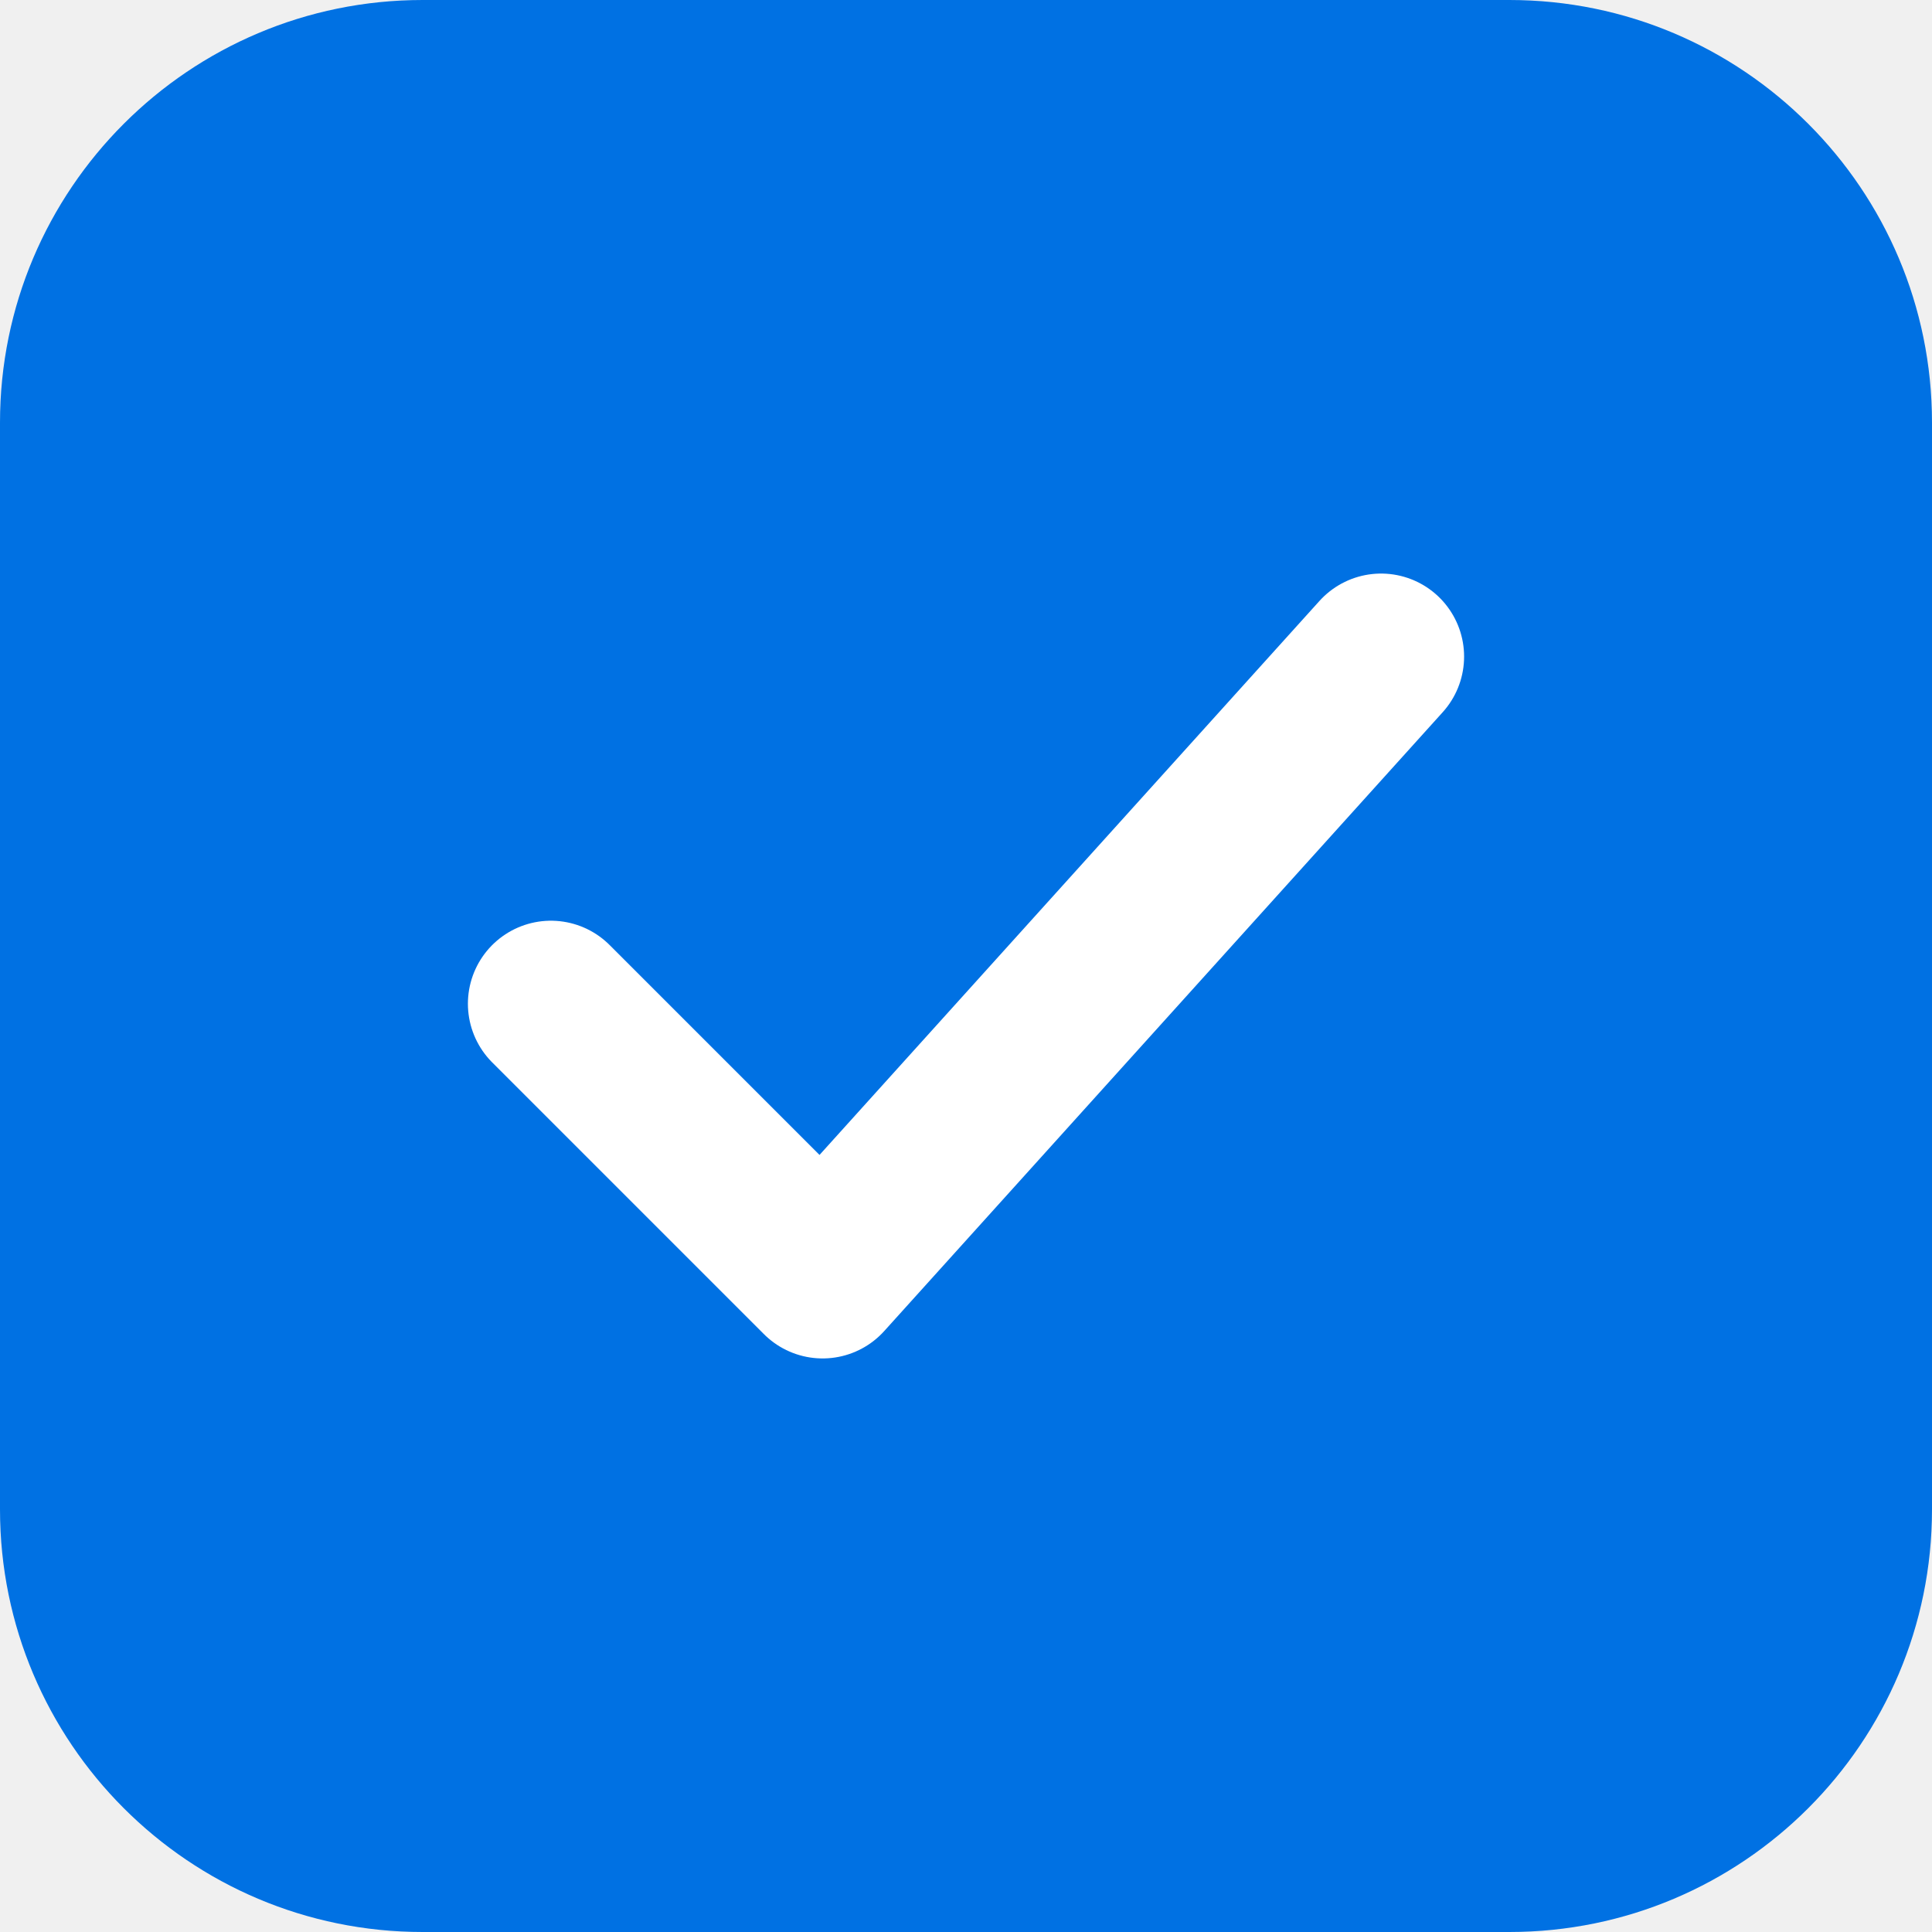
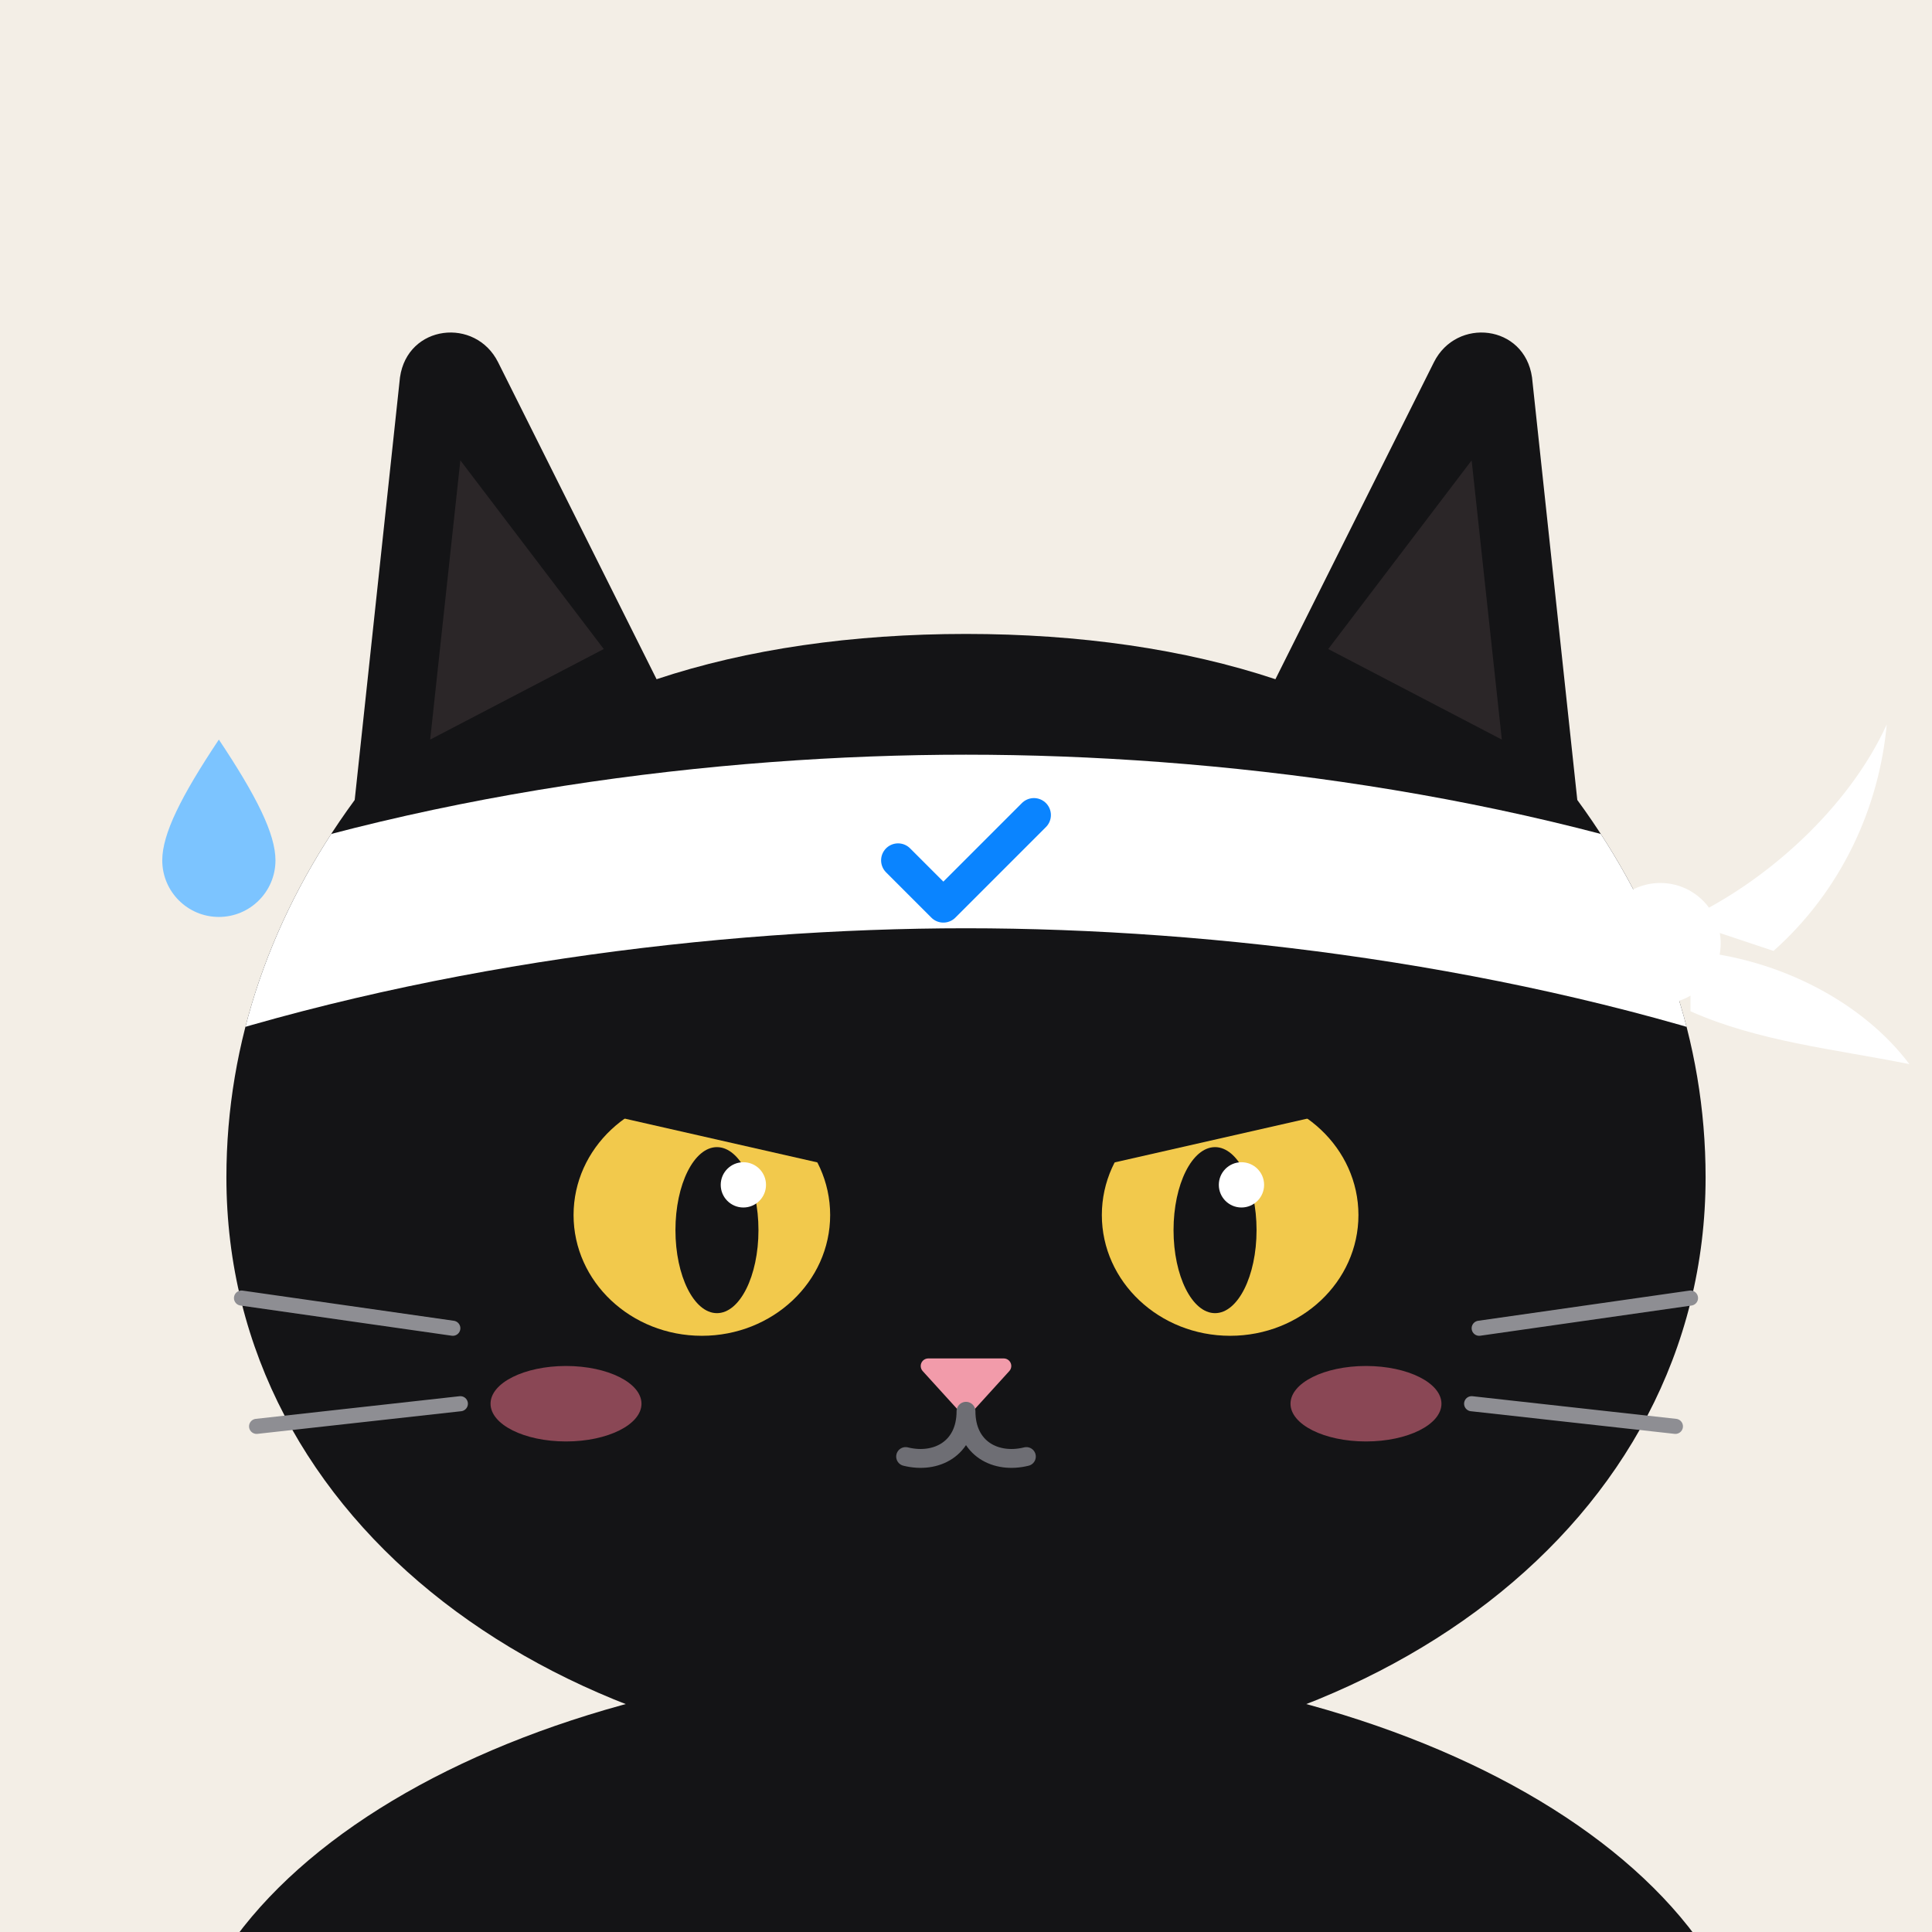
<svg xmlns="http://www.w3.org/2000/svg" viewBox="0 0 512 512">
-   <rect width="512" height="512" rx="112" fill="#0071E3" />
-   <path d="M146 266l72 72 148-164" fill="none" stroke="#FFFFFF" stroke-width="44" stroke-linecap="round" stroke-linejoin="round" />
+   <defs>
+     <clipPath id="head">
+       <path d="M256 168c-30 0-58 4-82 12L132 96c-6-12-24-10-26 4l-12 112c-22 30-34 64-34 100 0 92 88 156 196 156s196-64 196-156c0-36-12-70-34-100l-12-112c-2-14-20-16-26-4l-42 84c-24-8-52-12-82-12z" />
+     </clipPath>
+   </defs>
+   <rect width="512" height="512" fill="#F3EEE6" />
+   <ellipse cx="256" cy="560" rx="210" ry="120" fill="#141416" />
+   <path d="M256 168c-30 0-58 4-82 12L132 96c-6-12-24-10-26 4l-12 112c-22 30-34 64-34 100 0 92 88 156 196 156s196-64 196-156c0-36-12-70-34-100l-12-112c-2-14-20-16-26-4l-42 84c-24-8-52-12-82-12z" fill="#141416" />
+   <path d="M122 122l-8 74 46-24z" fill="#2B2628" />
+   <path d="M390 122l8 74-46-24z" fill="#2B2628" />
+   <g clip-path="url(#head)">
+     <path d="M40 236c70-26 150-36 216-36s146 10 216 36v44c-70-24-150-34-216-34S110 256 40 280z" fill="#FFFFFF" />
+   </g>
+   <circle cx="440" cy="250" r="16" fill="#FFFFFF" />
+   <path d="M446 244c22-10 44-30 54-52-2 22-12 44-30 60z" fill="#FFFFFF" />
+   <path d="M448 252c24 2 46 14 58 30-20-4-40-6-58-14z" fill="#FFFFFF" />
+   <path d="M238 228l12 12 24-24" fill="none" stroke="#0A84FF" stroke-width="9" stroke-linecap="round" stroke-linejoin="round" />
+   <ellipse cx="186" cy="322" rx="34" ry="32" fill="#F2C94C" />
+   <ellipse cx="326" cy="322" rx="34" ry="32" fill="#F2C94C" />
+   <ellipse cx="190" cy="326" rx="11" ry="22" fill="#141416" />
+   <ellipse cx="322" cy="326" rx="11" ry="22" fill="#141416" />
+   <circle cx="197" cy="314" r="6" fill="#FFFFFF" />
+   <circle cx="329" cy="314" r="6" fill="#FFFFFF" />
+   <path d="M146 282h88v30l-88-20z" fill="#141416" />
+   <path d="M366 282h-88v30l88-20z" fill="#141416" />
+   <ellipse cx="150" cy="372" rx="20" ry="10" fill="#FF7A93" opacity=".5" />
+   <ellipse cx="362" cy="372" rx="20" ry="10" fill="#FF7A93" opacity=".5" />
+   <path d="M246 362h20l-10 11z" fill="#F29BAA" stroke="#F29BAA" stroke-width="4" stroke-linejoin="round" />
+   <path d="M256 374c0 10-8 14-16 12M256 374c0 10 8 14 16 12" fill="none" stroke="#6E6E74" stroke-width="5" stroke-linecap="round" />
+   <path d="M120 352l-56-8M122 372l-54 6M392 352l56-8M390 372l54 6" stroke="#8E8E93" stroke-width="4" stroke-linecap="round" />
+   <path d="M58 196c-10 15-15 25-15 32a15 15 0 0 0 30 0c0-7-5-17-15-32z" fill="#7CC4FF" />
</svg>
